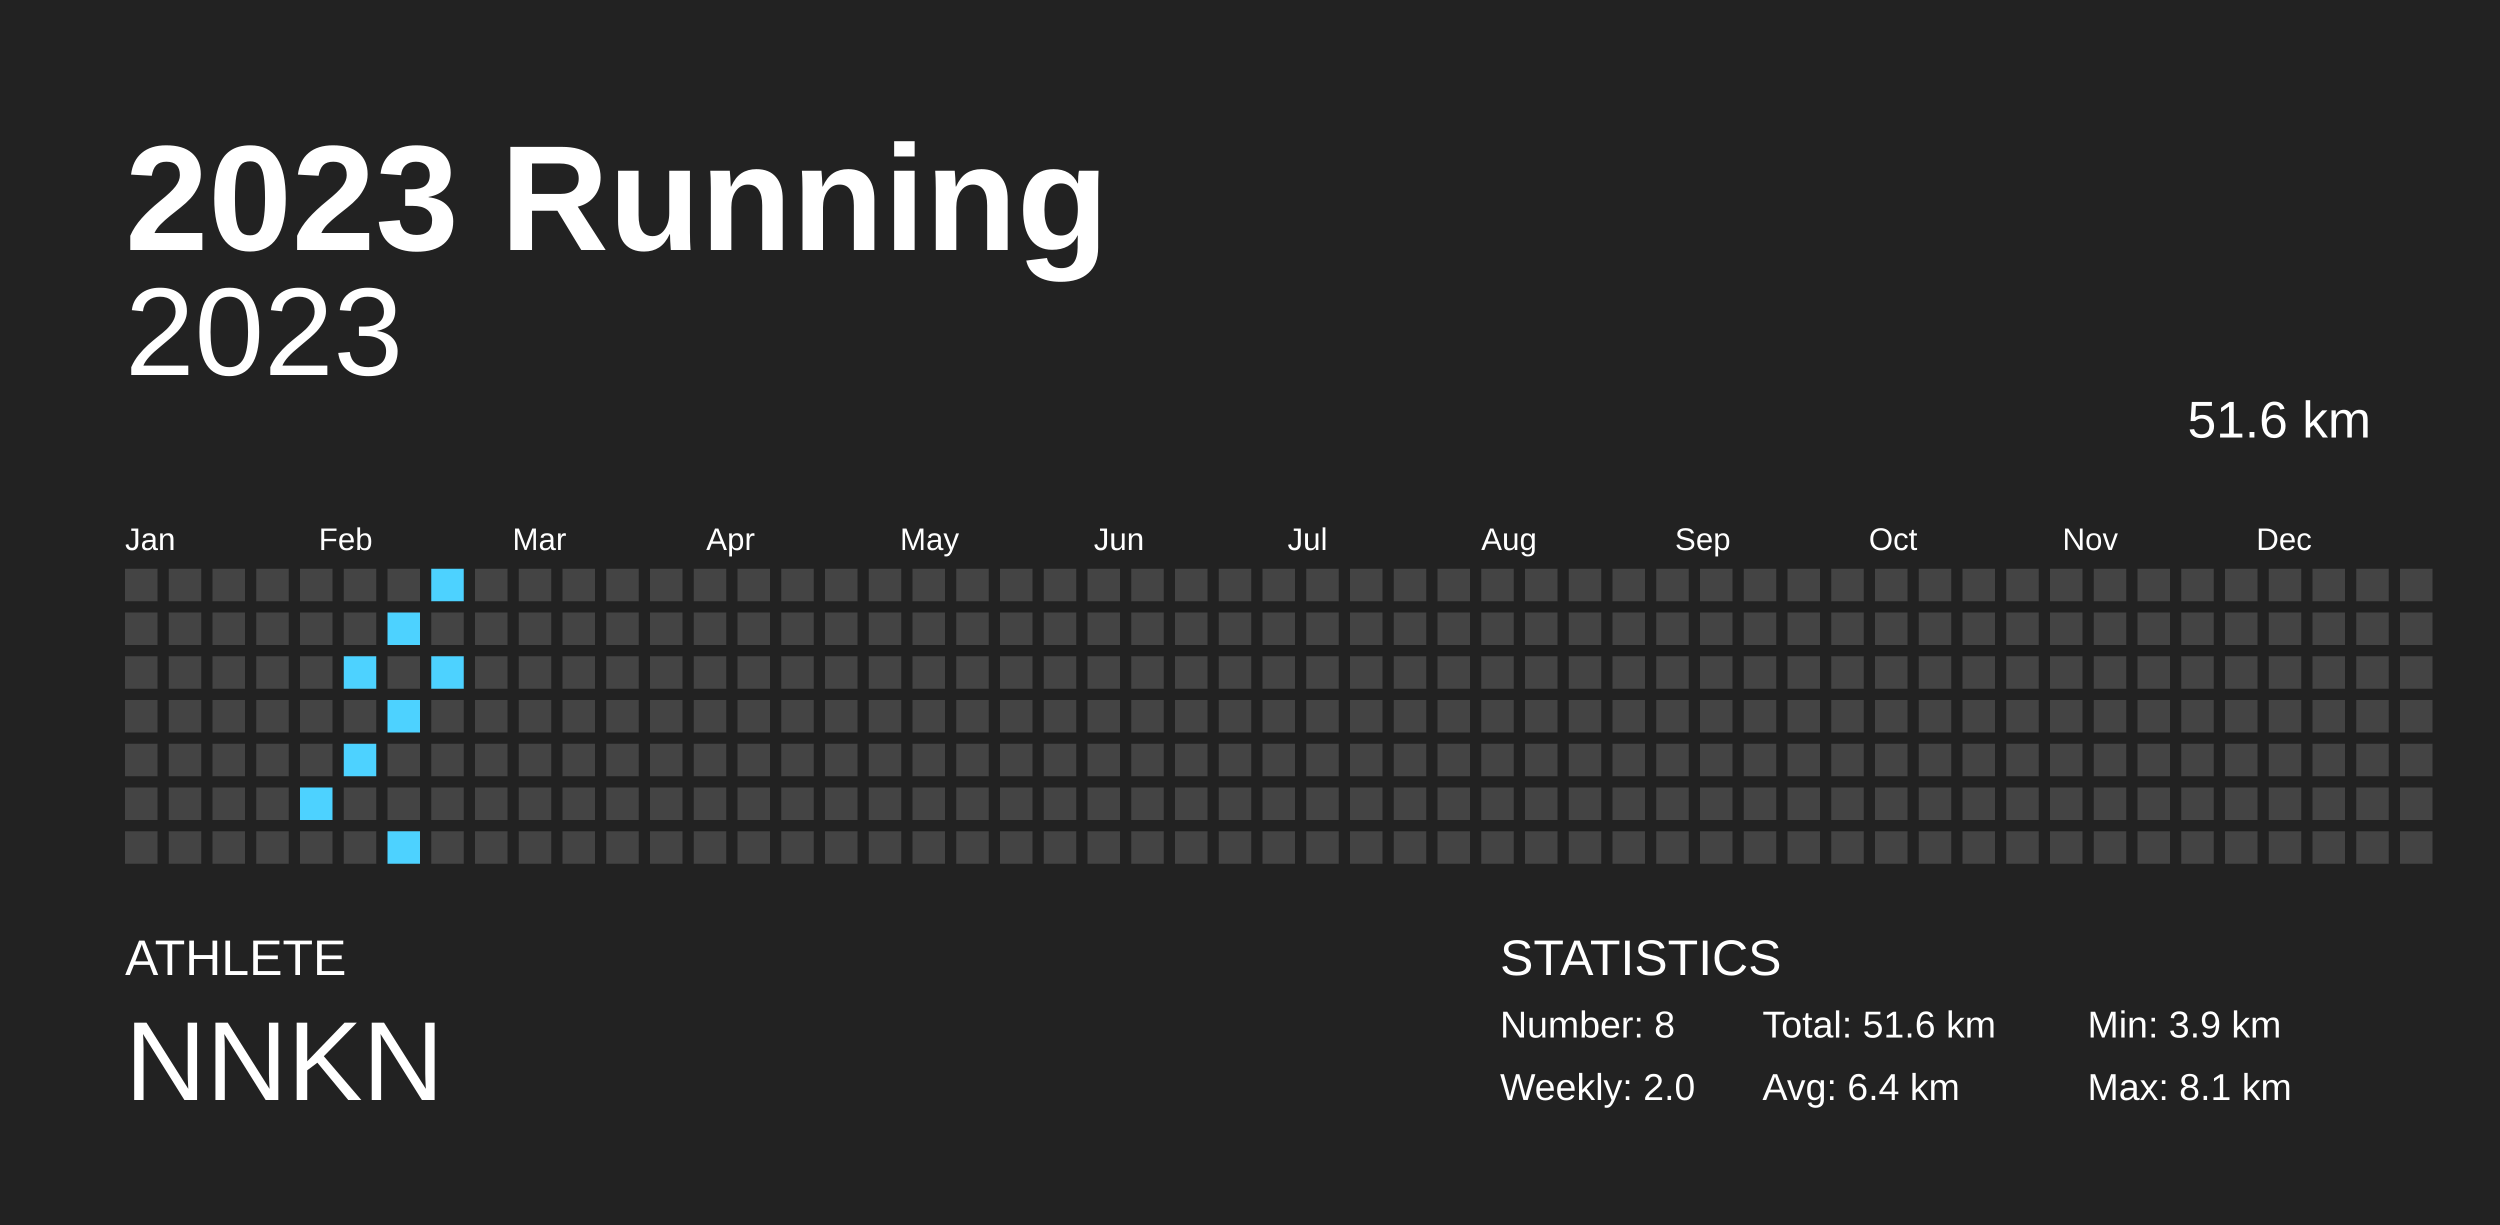
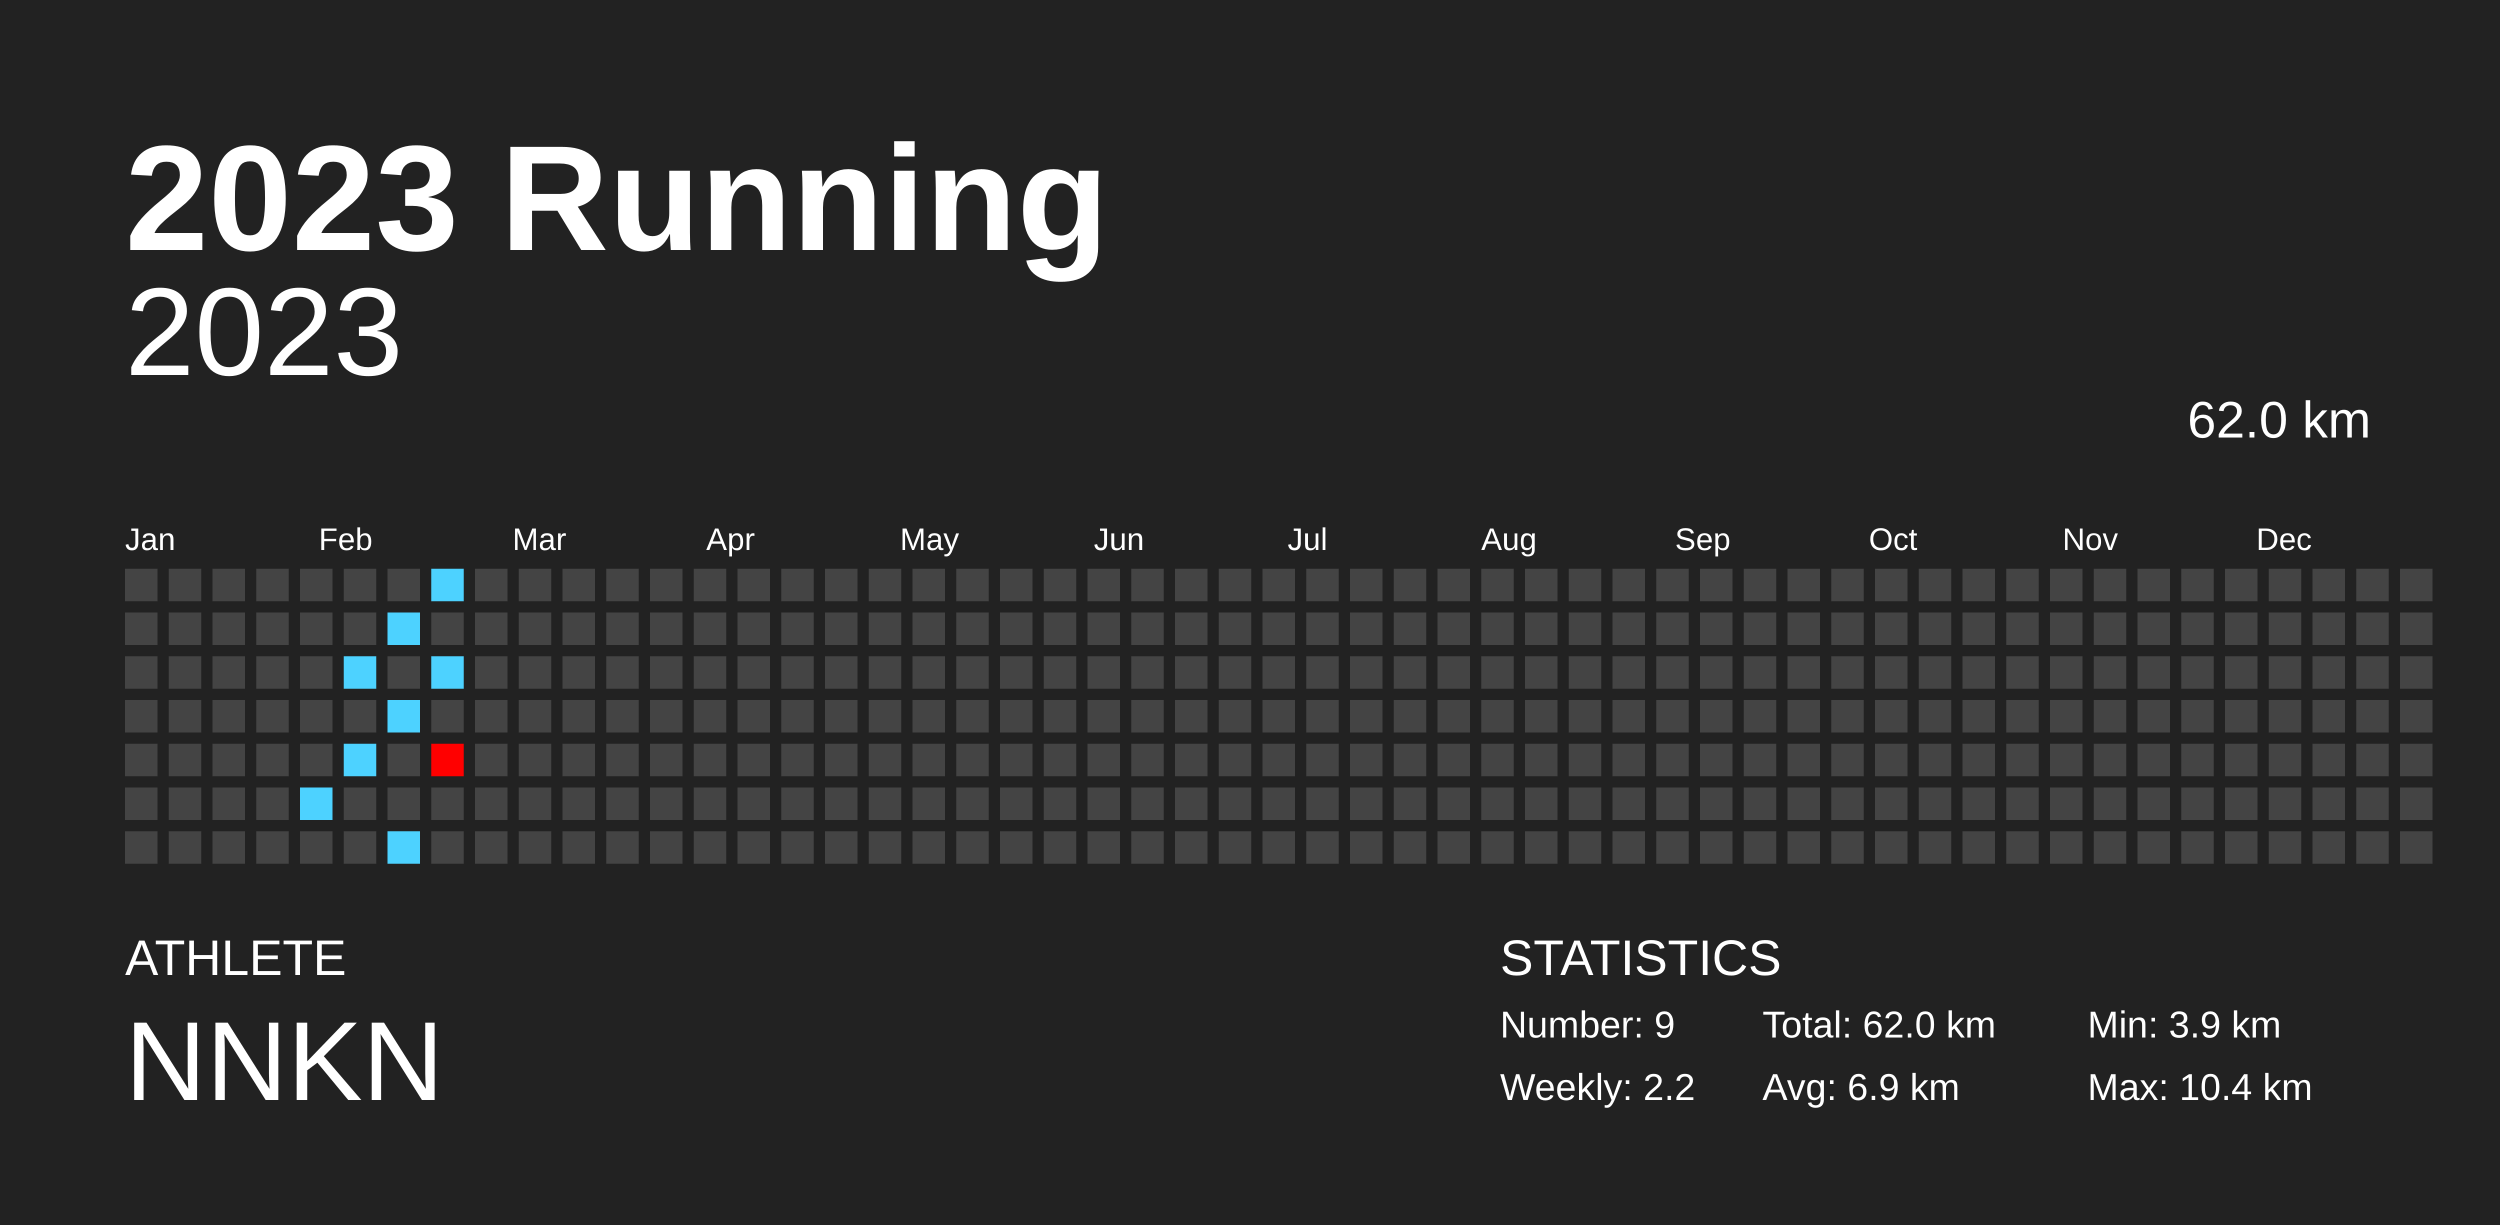
<svg xmlns="http://www.w3.org/2000/svg" baseProfile="full" height="98mm" version="1.1" viewBox="0,0,200,98" width="200mm">
  <defs />
  <rect fill="#222222" height="98" width="200" x="0" y="0" />
  <text fill="#FFFFFF" style="font-size:12px; font-family:Arial; font-weight:bold;" x="10" y="20">2023 Running</text>
  <text fill="#FFFFFF" style="font-size:4px; font-family:Arial" x="10" y="78">ATHLETE</text>
  <text fill="#FFFFFF" style="font-size:9px; font-family:Arial" x="10" y="88">NNKN</text>
  <text fill="#FFFFFF" style="font-size:4px; font-family:Arial" x="120" y="78">STATISTICS</text>
-   <text fill="#FFFFFF" style="font-size:3px; font-family:Arial" x="120" y="83">Number: 8</text>
-   <text fill="#FFFFFF" style="font-size:3px; font-family:Arial" x="120" y="88">Weekly: 2.0</text>
-   <text fill="#FFFFFF" style="font-size:3px; font-family:Arial" x="141" y="83">Total: 51.6 km</text>
-   <text fill="#FFFFFF" style="font-size:3px; font-family:Arial" x="141" y="88">Avg: 6.4 km</text>
+   <text fill="#FFFFFF" style="font-size:3px; font-family:Arial" x="120" y="83">Number: 9</text>
+   <text fill="#FFFFFF" style="font-size:3px; font-family:Arial" x="120" y="88">Weekly: 2.2</text>
+   <text fill="#FFFFFF" style="font-size:3px; font-family:Arial" x="141" y="83">Total: 62.0 km</text>
+   <text fill="#FFFFFF" style="font-size:3px; font-family:Arial" x="141" y="88">Avg: 6.9 km</text>
  <text fill="#FFFFFF" style="font-size:3px; font-family:Arial" x="167" y="83">Min: 3.9 km</text>
-   <text fill="#FFFFFF" style="font-size:3px; font-family:Arial" x="167" y="88">Max: 8.1 km</text>
+   <text fill="#FFFFFF" style="font-size:3px; font-family:Arial" x="167" y="88">Max: 10.4 km</text>
  <text alignment-baseline="hanging" fill="#FFFFFF" style="font-size:10.0px; font-family:Arial;" x="10" y="30">2023</text>
-   <text alignment-baseline="hanging" fill="#FFFFFF" style="font-size:4.125px; font-family:Arial;" x="175" y="35">51.6 km</text>
+   <text alignment-baseline="hanging" fill="#FFFFFF" style="font-size:4.125px; font-family:Arial;" x="175" y="35">62.0 km</text>
  <text fill="#FFFFFF" style="font-size:2.5px; font-family:Arial" x="10.0" y="44">Jan</text>
  <text fill="#FFFFFF" style="font-size:2.5px; font-family:Arial" x="25.5" y="44">Feb</text>
  <text fill="#FFFFFF" style="font-size:2.5px; font-family:Arial" x="41.0" y="44">Mar</text>
  <text fill="#FFFFFF" style="font-size:2.5px; font-family:Arial" x="56.5" y="44">Apr</text>
  <text fill="#FFFFFF" style="font-size:2.5px; font-family:Arial" x="72.0" y="44">May</text>
  <text fill="#FFFFFF" style="font-size:2.5px; font-family:Arial" x="87.5" y="44">Jun</text>
  <text fill="#FFFFFF" style="font-size:2.5px; font-family:Arial" x="103.0" y="44">Jul</text>
  <text fill="#FFFFFF" style="font-size:2.5px; font-family:Arial" x="118.5" y="44">Aug</text>
  <text fill="#FFFFFF" style="font-size:2.5px; font-family:Arial" x="134.0" y="44">Sep</text>
  <text fill="#FFFFFF" style="font-size:2.5px; font-family:Arial" x="149.5" y="44">Oct</text>
  <text fill="#FFFFFF" style="font-size:2.5px; font-family:Arial" x="165.0" y="44">Nov</text>
  <text fill="#FFFFFF" style="font-size:2.5px; font-family:Arial" x="180.5" y="44">Dec</text>
  <rect fill="#444444" height="2.6" width="2.6" x="10.0" y="45.5" />
  <rect fill="#444444" height="2.6" width="2.6" x="10.0" y="49.0" />
  <rect fill="#444444" height="2.6" width="2.6" x="10.0" y="52.5" />
  <rect fill="#444444" height="2.6" width="2.6" x="10.0" y="56.0" />
  <rect fill="#444444" height="2.6" width="2.6" x="10.0" y="59.5" />
  <rect fill="#444444" height="2.6" width="2.6" x="10.0" y="63.0" />
  <rect fill="#444444" height="2.6" width="2.6" x="10.0" y="66.5" />
  <rect fill="#444444" height="2.6" width="2.6" x="13.5" y="45.5" />
  <rect fill="#444444" height="2.6" width="2.6" x="13.5" y="49.0" />
  <rect fill="#444444" height="2.6" width="2.6" x="13.5" y="52.5" />
  <rect fill="#444444" height="2.6" width="2.6" x="13.5" y="56.0" />
  <rect fill="#444444" height="2.6" width="2.6" x="13.5" y="59.5" />
  <rect fill="#444444" height="2.6" width="2.6" x="13.5" y="63.0" />
  <rect fill="#444444" height="2.6" width="2.6" x="13.5" y="66.5" />
  <rect fill="#444444" height="2.6" width="2.6" x="17.0" y="45.5" />
  <rect fill="#444444" height="2.6" width="2.6" x="17.0" y="49.0" />
  <rect fill="#444444" height="2.6" width="2.6" x="17.0" y="52.5" />
  <rect fill="#444444" height="2.6" width="2.6" x="17.0" y="56.0" />
  <rect fill="#444444" height="2.6" width="2.6" x="17.0" y="59.5" />
  <rect fill="#444444" height="2.6" width="2.6" x="17.0" y="63.0" />
  <rect fill="#444444" height="2.6" width="2.6" x="17.0" y="66.5" />
  <rect fill="#444444" height="2.6" width="2.6" x="20.5" y="45.5" />
  <rect fill="#444444" height="2.6" width="2.6" x="20.5" y="49.0" />
  <rect fill="#444444" height="2.6" width="2.6" x="20.5" y="52.5" />
  <rect fill="#444444" height="2.6" width="2.6" x="20.5" y="56.0" />
  <rect fill="#444444" height="2.6" width="2.6" x="20.5" y="59.5" />
  <rect fill="#444444" height="2.6" width="2.6" x="20.5" y="63.0" />
  <rect fill="#444444" height="2.6" width="2.6" x="20.5" y="66.5" />
  <rect fill="#444444" height="2.6" width="2.6" x="24.0" y="45.5" />
  <rect fill="#444444" height="2.6" width="2.6" x="24.0" y="49.0" />
  <rect fill="#444444" height="2.6" width="2.6" x="24.0" y="52.5" />
  <rect fill="#444444" height="2.6" width="2.6" x="24.0" y="56.0" />
  <rect fill="#444444" height="2.6" width="2.6" x="24.0" y="59.5" />
  <rect fill="#4dd2ff" height="2.6" width="2.6" x="24.0" y="63.0" />
  <rect fill="#444444" height="2.6" width="2.6" x="24.0" y="66.5" />
  <rect fill="#444444" height="2.6" width="2.6" x="27.5" y="45.5" />
  <rect fill="#444444" height="2.6" width="2.6" x="27.5" y="49.0" />
  <rect fill="#4dd2ff" height="2.6" width="2.6" x="27.5" y="52.5" />
  <rect fill="#444444" height="2.6" width="2.6" x="27.5" y="56.0" />
  <rect fill="#4dd2ff" height="2.6" width="2.6" x="27.5" y="59.5" />
  <rect fill="#444444" height="2.6" width="2.6" x="27.5" y="63.0" />
  <rect fill="#444444" height="2.6" width="2.6" x="27.5" y="66.5" />
  <rect fill="#444444" height="2.6" width="2.6" x="31.0" y="45.5" />
  <rect fill="#4dd2ff" height="2.6" width="2.6" x="31.0" y="49.0" />
  <rect fill="#444444" height="2.6" width="2.6" x="31.0" y="52.5" />
  <rect fill="#4dd2ff" height="2.6" width="2.6" x="31.0" y="56.0" />
  <rect fill="#444444" height="2.6" width="2.6" x="31.0" y="59.5" />
  <rect fill="#444444" height="2.6" width="2.6" x="31.0" y="63.0" />
  <rect fill="#4dd2ff" height="2.6" width="2.6" x="31.0" y="66.5" />
  <rect fill="#4dd2ff" height="2.6" width="2.6" x="34.5" y="45.5" />
  <rect fill="#444444" height="2.6" width="2.6" x="34.5" y="49.0" />
  <rect fill="#4dd2ff" height="2.6" width="2.6" x="34.5" y="52.5" />
  <rect fill="#444444" height="2.6" width="2.6" x="34.5" y="56.0" />
-   <rect fill="#444444" height="2.6" width="2.6" x="34.5" y="59.5" />
+   <rect fill="#ff0000" height="2.6" width="2.6" x="34.5" y="59.5" />
  <rect fill="#444444" height="2.6" width="2.6" x="34.5" y="63.0" />
  <rect fill="#444444" height="2.6" width="2.6" x="34.5" y="66.5" />
  <rect fill="#444444" height="2.6" width="2.6" x="38.0" y="45.5" />
  <rect fill="#444444" height="2.6" width="2.6" x="38.0" y="49.0" />
  <rect fill="#444444" height="2.6" width="2.6" x="38.0" y="52.5" />
  <rect fill="#444444" height="2.6" width="2.6" x="38.0" y="56.0" />
  <rect fill="#444444" height="2.6" width="2.6" x="38.0" y="59.5" />
  <rect fill="#444444" height="2.6" width="2.6" x="38.0" y="63.0" />
  <rect fill="#444444" height="2.6" width="2.6" x="38.0" y="66.5" />
  <rect fill="#444444" height="2.6" width="2.6" x="41.5" y="45.5" />
  <rect fill="#444444" height="2.6" width="2.6" x="41.5" y="49.0" />
  <rect fill="#444444" height="2.6" width="2.6" x="41.5" y="52.5" />
  <rect fill="#444444" height="2.6" width="2.6" x="41.5" y="56.0" />
  <rect fill="#444444" height="2.6" width="2.6" x="41.5" y="59.5" />
  <rect fill="#444444" height="2.6" width="2.6" x="41.5" y="63.0" />
  <rect fill="#444444" height="2.6" width="2.6" x="41.5" y="66.5" />
  <rect fill="#444444" height="2.6" width="2.6" x="45.0" y="45.5" />
  <rect fill="#444444" height="2.6" width="2.6" x="45.0" y="49.0" />
  <rect fill="#444444" height="2.6" width="2.6" x="45.0" y="52.5" />
  <rect fill="#444444" height="2.6" width="2.6" x="45.0" y="56.0" />
  <rect fill="#444444" height="2.6" width="2.6" x="45.0" y="59.5" />
  <rect fill="#444444" height="2.6" width="2.6" x="45.0" y="63.0" />
  <rect fill="#444444" height="2.6" width="2.6" x="45.0" y="66.5" />
  <rect fill="#444444" height="2.6" width="2.6" x="48.5" y="45.5" />
  <rect fill="#444444" height="2.6" width="2.6" x="48.5" y="49.0" />
  <rect fill="#444444" height="2.6" width="2.6" x="48.5" y="52.5" />
  <rect fill="#444444" height="2.6" width="2.6" x="48.5" y="56.0" />
  <rect fill="#444444" height="2.6" width="2.6" x="48.5" y="59.5" />
  <rect fill="#444444" height="2.6" width="2.6" x="48.5" y="63.0" />
  <rect fill="#444444" height="2.6" width="2.6" x="48.5" y="66.5" />
  <rect fill="#444444" height="2.6" width="2.6" x="52.0" y="45.5" />
  <rect fill="#444444" height="2.6" width="2.6" x="52.0" y="49.0" />
  <rect fill="#444444" height="2.6" width="2.6" x="52.0" y="52.5" />
  <rect fill="#444444" height="2.6" width="2.6" x="52.0" y="56.0" />
  <rect fill="#444444" height="2.6" width="2.6" x="52.0" y="59.5" />
  <rect fill="#444444" height="2.6" width="2.6" x="52.0" y="63.0" />
  <rect fill="#444444" height="2.6" width="2.6" x="52.0" y="66.5" />
  <rect fill="#444444" height="2.6" width="2.6" x="55.5" y="45.5" />
  <rect fill="#444444" height="2.6" width="2.6" x="55.5" y="49.0" />
  <rect fill="#444444" height="2.6" width="2.6" x="55.5" y="52.5" />
  <rect fill="#444444" height="2.6" width="2.6" x="55.5" y="56.0" />
  <rect fill="#444444" height="2.6" width="2.6" x="55.5" y="59.5" />
  <rect fill="#444444" height="2.6" width="2.6" x="55.5" y="63.0" />
  <rect fill="#444444" height="2.6" width="2.6" x="55.5" y="66.5" />
  <rect fill="#444444" height="2.6" width="2.6" x="59.0" y="45.5" />
  <rect fill="#444444" height="2.6" width="2.6" x="59.0" y="49.0" />
  <rect fill="#444444" height="2.6" width="2.6" x="59.0" y="52.5" />
  <rect fill="#444444" height="2.6" width="2.6" x="59.0" y="56.0" />
  <rect fill="#444444" height="2.6" width="2.6" x="59.0" y="59.5" />
  <rect fill="#444444" height="2.6" width="2.6" x="59.0" y="63.0" />
  <rect fill="#444444" height="2.6" width="2.6" x="59.0" y="66.5" />
  <rect fill="#444444" height="2.6" width="2.6" x="62.5" y="45.5" />
  <rect fill="#444444" height="2.6" width="2.6" x="62.5" y="49.0" />
  <rect fill="#444444" height="2.6" width="2.6" x="62.5" y="52.5" />
  <rect fill="#444444" height="2.6" width="2.6" x="62.5" y="56.0" />
  <rect fill="#444444" height="2.6" width="2.6" x="62.5" y="59.5" />
  <rect fill="#444444" height="2.6" width="2.6" x="62.5" y="63.0" />
  <rect fill="#444444" height="2.6" width="2.6" x="62.5" y="66.5" />
  <rect fill="#444444" height="2.6" width="2.6" x="66.0" y="45.5" />
  <rect fill="#444444" height="2.6" width="2.6" x="66.0" y="49.0" />
  <rect fill="#444444" height="2.6" width="2.6" x="66.0" y="52.5" />
  <rect fill="#444444" height="2.6" width="2.6" x="66.0" y="56.0" />
  <rect fill="#444444" height="2.6" width="2.6" x="66.0" y="59.5" />
  <rect fill="#444444" height="2.6" width="2.6" x="66.0" y="63.0" />
  <rect fill="#444444" height="2.6" width="2.6" x="66.0" y="66.5" />
  <rect fill="#444444" height="2.6" width="2.6" x="69.5" y="45.5" />
  <rect fill="#444444" height="2.6" width="2.6" x="69.5" y="49.0" />
  <rect fill="#444444" height="2.6" width="2.6" x="69.5" y="52.5" />
  <rect fill="#444444" height="2.6" width="2.6" x="69.5" y="56.0" />
  <rect fill="#444444" height="2.6" width="2.6" x="69.5" y="59.5" />
  <rect fill="#444444" height="2.6" width="2.6" x="69.5" y="63.0" />
  <rect fill="#444444" height="2.6" width="2.6" x="69.5" y="66.5" />
  <rect fill="#444444" height="2.6" width="2.6" x="73.0" y="45.5" />
  <rect fill="#444444" height="2.6" width="2.6" x="73.0" y="49.0" />
  <rect fill="#444444" height="2.6" width="2.6" x="73.0" y="52.5" />
  <rect fill="#444444" height="2.6" width="2.6" x="73.0" y="56.0" />
  <rect fill="#444444" height="2.6" width="2.6" x="73.0" y="59.5" />
  <rect fill="#444444" height="2.6" width="2.6" x="73.0" y="63.0" />
  <rect fill="#444444" height="2.6" width="2.6" x="73.0" y="66.5" />
  <rect fill="#444444" height="2.6" width="2.6" x="76.5" y="45.5" />
  <rect fill="#444444" height="2.6" width="2.6" x="76.5" y="49.0" />
  <rect fill="#444444" height="2.6" width="2.6" x="76.5" y="52.5" />
  <rect fill="#444444" height="2.6" width="2.6" x="76.5" y="56.0" />
  <rect fill="#444444" height="2.6" width="2.6" x="76.5" y="59.5" />
  <rect fill="#444444" height="2.6" width="2.6" x="76.5" y="63.0" />
  <rect fill="#444444" height="2.6" width="2.6" x="76.5" y="66.5" />
  <rect fill="#444444" height="2.6" width="2.6" x="80.0" y="45.5" />
  <rect fill="#444444" height="2.6" width="2.6" x="80.0" y="49.0" />
  <rect fill="#444444" height="2.6" width="2.6" x="80.0" y="52.5" />
  <rect fill="#444444" height="2.6" width="2.6" x="80.0" y="56.0" />
  <rect fill="#444444" height="2.6" width="2.6" x="80.0" y="59.5" />
  <rect fill="#444444" height="2.6" width="2.6" x="80.0" y="63.0" />
  <rect fill="#444444" height="2.6" width="2.6" x="80.0" y="66.5" />
  <rect fill="#444444" height="2.6" width="2.6" x="83.5" y="45.5" />
  <rect fill="#444444" height="2.6" width="2.6" x="83.5" y="49.0" />
  <rect fill="#444444" height="2.6" width="2.6" x="83.5" y="52.5" />
  <rect fill="#444444" height="2.6" width="2.6" x="83.5" y="56.0" />
  <rect fill="#444444" height="2.6" width="2.6" x="83.5" y="59.5" />
  <rect fill="#444444" height="2.6" width="2.6" x="83.5" y="63.0" />
  <rect fill="#444444" height="2.6" width="2.6" x="83.5" y="66.5" />
  <rect fill="#444444" height="2.6" width="2.6" x="87.0" y="45.5" />
  <rect fill="#444444" height="2.6" width="2.6" x="87.0" y="49.0" />
  <rect fill="#444444" height="2.6" width="2.6" x="87.0" y="52.5" />
  <rect fill="#444444" height="2.6" width="2.6" x="87.0" y="56.0" />
  <rect fill="#444444" height="2.6" width="2.6" x="87.0" y="59.5" />
  <rect fill="#444444" height="2.6" width="2.6" x="87.0" y="63.0" />
  <rect fill="#444444" height="2.6" width="2.6" x="87.0" y="66.5" />
  <rect fill="#444444" height="2.6" width="2.6" x="90.5" y="45.5" />
  <rect fill="#444444" height="2.6" width="2.6" x="90.5" y="49.0" />
  <rect fill="#444444" height="2.6" width="2.6" x="90.5" y="52.5" />
  <rect fill="#444444" height="2.6" width="2.6" x="90.5" y="56.0" />
  <rect fill="#444444" height="2.6" width="2.6" x="90.5" y="59.5" />
  <rect fill="#444444" height="2.6" width="2.6" x="90.5" y="63.0" />
  <rect fill="#444444" height="2.6" width="2.6" x="90.5" y="66.5" />
  <rect fill="#444444" height="2.6" width="2.6" x="94.0" y="45.5" />
  <rect fill="#444444" height="2.6" width="2.6" x="94.0" y="49.0" />
  <rect fill="#444444" height="2.6" width="2.6" x="94.0" y="52.5" />
  <rect fill="#444444" height="2.6" width="2.6" x="94.0" y="56.0" />
  <rect fill="#444444" height="2.6" width="2.6" x="94.0" y="59.5" />
  <rect fill="#444444" height="2.6" width="2.6" x="94.0" y="63.0" />
  <rect fill="#444444" height="2.6" width="2.6" x="94.0" y="66.5" />
  <rect fill="#444444" height="2.6" width="2.6" x="97.5" y="45.5" />
  <rect fill="#444444" height="2.6" width="2.6" x="97.5" y="49.0" />
  <rect fill="#444444" height="2.6" width="2.6" x="97.5" y="52.5" />
  <rect fill="#444444" height="2.6" width="2.6" x="97.5" y="56.0" />
  <rect fill="#444444" height="2.6" width="2.6" x="97.5" y="59.5" />
  <rect fill="#444444" height="2.6" width="2.6" x="97.5" y="63.0" />
  <rect fill="#444444" height="2.6" width="2.6" x="97.5" y="66.5" />
  <rect fill="#444444" height="2.6" width="2.6" x="101.0" y="45.5" />
  <rect fill="#444444" height="2.6" width="2.6" x="101.0" y="49.0" />
  <rect fill="#444444" height="2.6" width="2.6" x="101.0" y="52.5" />
  <rect fill="#444444" height="2.6" width="2.6" x="101.0" y="56.0" />
  <rect fill="#444444" height="2.6" width="2.6" x="101.0" y="59.5" />
  <rect fill="#444444" height="2.6" width="2.6" x="101.0" y="63.0" />
  <rect fill="#444444" height="2.6" width="2.6" x="101.0" y="66.5" />
  <rect fill="#444444" height="2.6" width="2.6" x="104.5" y="45.5" />
  <rect fill="#444444" height="2.6" width="2.6" x="104.5" y="49.0" />
  <rect fill="#444444" height="2.6" width="2.6" x="104.5" y="52.5" />
  <rect fill="#444444" height="2.6" width="2.6" x="104.5" y="56.0" />
  <rect fill="#444444" height="2.6" width="2.6" x="104.5" y="59.5" />
  <rect fill="#444444" height="2.6" width="2.6" x="104.5" y="63.0" />
  <rect fill="#444444" height="2.6" width="2.6" x="104.5" y="66.5" />
  <rect fill="#444444" height="2.6" width="2.6" x="108.0" y="45.5" />
  <rect fill="#444444" height="2.6" width="2.6" x="108.0" y="49.0" />
  <rect fill="#444444" height="2.6" width="2.6" x="108.0" y="52.5" />
  <rect fill="#444444" height="2.6" width="2.6" x="108.0" y="56.0" />
  <rect fill="#444444" height="2.6" width="2.6" x="108.0" y="59.5" />
  <rect fill="#444444" height="2.6" width="2.6" x="108.0" y="63.0" />
  <rect fill="#444444" height="2.6" width="2.6" x="108.0" y="66.5" />
  <rect fill="#444444" height="2.6" width="2.6" x="111.5" y="45.5" />
  <rect fill="#444444" height="2.6" width="2.6" x="111.5" y="49.0" />
  <rect fill="#444444" height="2.6" width="2.6" x="111.5" y="52.5" />
  <rect fill="#444444" height="2.6" width="2.6" x="111.5" y="56.0" />
  <rect fill="#444444" height="2.6" width="2.6" x="111.5" y="59.5" />
  <rect fill="#444444" height="2.6" width="2.6" x="111.5" y="63.0" />
  <rect fill="#444444" height="2.6" width="2.6" x="111.5" y="66.5" />
  <rect fill="#444444" height="2.6" width="2.6" x="115.0" y="45.5" />
  <rect fill="#444444" height="2.6" width="2.6" x="115.0" y="49.0" />
  <rect fill="#444444" height="2.6" width="2.6" x="115.0" y="52.5" />
  <rect fill="#444444" height="2.6" width="2.6" x="115.0" y="56.0" />
  <rect fill="#444444" height="2.6" width="2.6" x="115.0" y="59.5" />
  <rect fill="#444444" height="2.6" width="2.6" x="115.0" y="63.0" />
  <rect fill="#444444" height="2.6" width="2.6" x="115.0" y="66.5" />
  <rect fill="#444444" height="2.6" width="2.6" x="118.5" y="45.5" />
  <rect fill="#444444" height="2.6" width="2.6" x="118.5" y="49.0" />
  <rect fill="#444444" height="2.6" width="2.6" x="118.5" y="52.5" />
  <rect fill="#444444" height="2.6" width="2.6" x="118.5" y="56.0" />
  <rect fill="#444444" height="2.6" width="2.6" x="118.5" y="59.5" />
  <rect fill="#444444" height="2.6" width="2.6" x="118.5" y="63.0" />
  <rect fill="#444444" height="2.6" width="2.6" x="118.5" y="66.5" />
  <rect fill="#444444" height="2.6" width="2.6" x="122.0" y="45.5" />
  <rect fill="#444444" height="2.6" width="2.6" x="122.0" y="49.0" />
  <rect fill="#444444" height="2.6" width="2.6" x="122.0" y="52.5" />
  <rect fill="#444444" height="2.6" width="2.6" x="122.0" y="56.0" />
  <rect fill="#444444" height="2.6" width="2.6" x="122.0" y="59.5" />
  <rect fill="#444444" height="2.6" width="2.6" x="122.0" y="63.0" />
  <rect fill="#444444" height="2.6" width="2.6" x="122.0" y="66.5" />
  <rect fill="#444444" height="2.6" width="2.6" x="125.5" y="45.5" />
  <rect fill="#444444" height="2.6" width="2.6" x="125.5" y="49.0" />
  <rect fill="#444444" height="2.6" width="2.6" x="125.5" y="52.5" />
  <rect fill="#444444" height="2.6" width="2.6" x="125.5" y="56.0" />
  <rect fill="#444444" height="2.6" width="2.6" x="125.5" y="59.5" />
  <rect fill="#444444" height="2.6" width="2.6" x="125.5" y="63.0" />
  <rect fill="#444444" height="2.6" width="2.6" x="125.5" y="66.5" />
  <rect fill="#444444" height="2.6" width="2.6" x="129.0" y="45.5" />
  <rect fill="#444444" height="2.6" width="2.6" x="129.0" y="49.0" />
  <rect fill="#444444" height="2.6" width="2.6" x="129.0" y="52.5" />
  <rect fill="#444444" height="2.6" width="2.6" x="129.0" y="56.0" />
  <rect fill="#444444" height="2.6" width="2.6" x="129.0" y="59.5" />
  <rect fill="#444444" height="2.6" width="2.6" x="129.0" y="63.0" />
  <rect fill="#444444" height="2.6" width="2.6" x="129.0" y="66.5" />
  <rect fill="#444444" height="2.6" width="2.6" x="132.5" y="45.5" />
  <rect fill="#444444" height="2.6" width="2.6" x="132.5" y="49.0" />
  <rect fill="#444444" height="2.6" width="2.6" x="132.5" y="52.5" />
  <rect fill="#444444" height="2.6" width="2.6" x="132.5" y="56.0" />
  <rect fill="#444444" height="2.6" width="2.6" x="132.5" y="59.5" />
  <rect fill="#444444" height="2.6" width="2.6" x="132.5" y="63.0" />
  <rect fill="#444444" height="2.6" width="2.6" x="132.5" y="66.5" />
  <rect fill="#444444" height="2.6" width="2.6" x="136.0" y="45.5" />
  <rect fill="#444444" height="2.6" width="2.6" x="136.0" y="49.0" />
  <rect fill="#444444" height="2.6" width="2.6" x="136.0" y="52.5" />
  <rect fill="#444444" height="2.6" width="2.6" x="136.0" y="56.0" />
  <rect fill="#444444" height="2.6" width="2.6" x="136.0" y="59.5" />
  <rect fill="#444444" height="2.6" width="2.6" x="136.0" y="63.0" />
  <rect fill="#444444" height="2.6" width="2.6" x="136.0" y="66.5" />
  <rect fill="#444444" height="2.6" width="2.6" x="139.5" y="45.5" />
  <rect fill="#444444" height="2.6" width="2.6" x="139.5" y="49.0" />
  <rect fill="#444444" height="2.6" width="2.6" x="139.5" y="52.5" />
  <rect fill="#444444" height="2.6" width="2.6" x="139.5" y="56.0" />
  <rect fill="#444444" height="2.6" width="2.6" x="139.5" y="59.5" />
  <rect fill="#444444" height="2.6" width="2.6" x="139.5" y="63.0" />
  <rect fill="#444444" height="2.6" width="2.6" x="139.5" y="66.5" />
  <rect fill="#444444" height="2.6" width="2.6" x="143.0" y="45.5" />
  <rect fill="#444444" height="2.6" width="2.6" x="143.0" y="49.0" />
  <rect fill="#444444" height="2.6" width="2.6" x="143.0" y="52.5" />
  <rect fill="#444444" height="2.6" width="2.6" x="143.0" y="56.0" />
  <rect fill="#444444" height="2.6" width="2.6" x="143.0" y="59.5" />
  <rect fill="#444444" height="2.6" width="2.6" x="143.0" y="63.0" />
  <rect fill="#444444" height="2.6" width="2.6" x="143.0" y="66.5" />
  <rect fill="#444444" height="2.6" width="2.6" x="146.5" y="45.5" />
  <rect fill="#444444" height="2.6" width="2.6" x="146.5" y="49.0" />
  <rect fill="#444444" height="2.6" width="2.6" x="146.5" y="52.5" />
  <rect fill="#444444" height="2.6" width="2.6" x="146.5" y="56.0" />
  <rect fill="#444444" height="2.6" width="2.6" x="146.5" y="59.5" />
  <rect fill="#444444" height="2.6" width="2.6" x="146.5" y="63.0" />
  <rect fill="#444444" height="2.6" width="2.6" x="146.5" y="66.5" />
  <rect fill="#444444" height="2.6" width="2.6" x="150.0" y="45.5" />
  <rect fill="#444444" height="2.6" width="2.6" x="150.0" y="49.0" />
  <rect fill="#444444" height="2.6" width="2.6" x="150.0" y="52.5" />
  <rect fill="#444444" height="2.6" width="2.6" x="150.0" y="56.0" />
  <rect fill="#444444" height="2.6" width="2.6" x="150.0" y="59.5" />
  <rect fill="#444444" height="2.6" width="2.6" x="150.0" y="63.0" />
  <rect fill="#444444" height="2.6" width="2.6" x="150.0" y="66.5" />
  <rect fill="#444444" height="2.6" width="2.6" x="153.5" y="45.5" />
  <rect fill="#444444" height="2.6" width="2.6" x="153.5" y="49.0" />
  <rect fill="#444444" height="2.6" width="2.6" x="153.5" y="52.5" />
  <rect fill="#444444" height="2.6" width="2.6" x="153.5" y="56.0" />
  <rect fill="#444444" height="2.6" width="2.6" x="153.5" y="59.5" />
  <rect fill="#444444" height="2.6" width="2.6" x="153.5" y="63.0" />
  <rect fill="#444444" height="2.6" width="2.6" x="153.5" y="66.5" />
  <rect fill="#444444" height="2.6" width="2.6" x="157.0" y="45.5" />
  <rect fill="#444444" height="2.6" width="2.6" x="157.0" y="49.0" />
  <rect fill="#444444" height="2.6" width="2.6" x="157.0" y="52.5" />
  <rect fill="#444444" height="2.6" width="2.6" x="157.0" y="56.0" />
  <rect fill="#444444" height="2.6" width="2.6" x="157.0" y="59.5" />
  <rect fill="#444444" height="2.6" width="2.6" x="157.0" y="63.0" />
  <rect fill="#444444" height="2.6" width="2.6" x="157.0" y="66.5" />
  <rect fill="#444444" height="2.6" width="2.6" x="160.5" y="45.5" />
  <rect fill="#444444" height="2.6" width="2.6" x="160.5" y="49.0" />
  <rect fill="#444444" height="2.6" width="2.6" x="160.5" y="52.5" />
  <rect fill="#444444" height="2.6" width="2.6" x="160.5" y="56.0" />
  <rect fill="#444444" height="2.6" width="2.6" x="160.5" y="59.5" />
  <rect fill="#444444" height="2.6" width="2.6" x="160.5" y="63.0" />
  <rect fill="#444444" height="2.6" width="2.6" x="160.5" y="66.5" />
  <rect fill="#444444" height="2.6" width="2.6" x="164.0" y="45.5" />
  <rect fill="#444444" height="2.6" width="2.6" x="164.0" y="49.0" />
  <rect fill="#444444" height="2.6" width="2.6" x="164.0" y="52.5" />
  <rect fill="#444444" height="2.6" width="2.6" x="164.0" y="56.0" />
  <rect fill="#444444" height="2.6" width="2.6" x="164.0" y="59.5" />
  <rect fill="#444444" height="2.6" width="2.6" x="164.0" y="63.0" />
  <rect fill="#444444" height="2.6" width="2.6" x="164.0" y="66.5" />
  <rect fill="#444444" height="2.6" width="2.6" x="167.5" y="45.5" />
  <rect fill="#444444" height="2.6" width="2.6" x="167.5" y="49.0" />
  <rect fill="#444444" height="2.6" width="2.6" x="167.5" y="52.5" />
  <rect fill="#444444" height="2.6" width="2.6" x="167.5" y="56.0" />
  <rect fill="#444444" height="2.6" width="2.6" x="167.5" y="59.5" />
  <rect fill="#444444" height="2.6" width="2.6" x="167.5" y="63.0" />
  <rect fill="#444444" height="2.6" width="2.6" x="167.5" y="66.5" />
  <rect fill="#444444" height="2.6" width="2.6" x="171.0" y="45.5" />
  <rect fill="#444444" height="2.6" width="2.6" x="171.0" y="49.0" />
  <rect fill="#444444" height="2.6" width="2.6" x="171.0" y="52.5" />
  <rect fill="#444444" height="2.6" width="2.6" x="171.0" y="56.0" />
  <rect fill="#444444" height="2.6" width="2.6" x="171.0" y="59.5" />
  <rect fill="#444444" height="2.6" width="2.6" x="171.0" y="63.0" />
  <rect fill="#444444" height="2.6" width="2.6" x="171.0" y="66.5" />
  <rect fill="#444444" height="2.6" width="2.6" x="174.5" y="45.5" />
  <rect fill="#444444" height="2.6" width="2.6" x="174.5" y="49.0" />
  <rect fill="#444444" height="2.6" width="2.6" x="174.5" y="52.5" />
  <rect fill="#444444" height="2.6" width="2.6" x="174.5" y="56.0" />
  <rect fill="#444444" height="2.6" width="2.6" x="174.5" y="59.5" />
  <rect fill="#444444" height="2.6" width="2.6" x="174.5" y="63.0" />
  <rect fill="#444444" height="2.6" width="2.6" x="174.5" y="66.5" />
  <rect fill="#444444" height="2.6" width="2.6" x="178.0" y="45.5" />
  <rect fill="#444444" height="2.6" width="2.6" x="178.0" y="49.0" />
  <rect fill="#444444" height="2.6" width="2.6" x="178.0" y="52.5" />
  <rect fill="#444444" height="2.6" width="2.6" x="178.0" y="56.0" />
  <rect fill="#444444" height="2.6" width="2.6" x="178.0" y="59.5" />
  <rect fill="#444444" height="2.6" width="2.6" x="178.0" y="63.0" />
  <rect fill="#444444" height="2.6" width="2.6" x="178.0" y="66.5" />
  <rect fill="#444444" height="2.6" width="2.6" x="181.5" y="45.5" />
  <rect fill="#444444" height="2.6" width="2.6" x="181.5" y="49.0" />
  <rect fill="#444444" height="2.6" width="2.6" x="181.5" y="52.5" />
  <rect fill="#444444" height="2.6" width="2.6" x="181.5" y="56.0" />
  <rect fill="#444444" height="2.6" width="2.6" x="181.5" y="59.5" />
  <rect fill="#444444" height="2.6" width="2.6" x="181.5" y="63.0" />
  <rect fill="#444444" height="2.6" width="2.6" x="181.5" y="66.5" />
  <rect fill="#444444" height="2.6" width="2.6" x="185.0" y="45.5" />
  <rect fill="#444444" height="2.6" width="2.6" x="185.0" y="49.0" />
  <rect fill="#444444" height="2.6" width="2.6" x="185.0" y="52.5" />
  <rect fill="#444444" height="2.6" width="2.6" x="185.0" y="56.0" />
  <rect fill="#444444" height="2.6" width="2.6" x="185.0" y="59.5" />
  <rect fill="#444444" height="2.6" width="2.6" x="185.0" y="63.0" />
  <rect fill="#444444" height="2.6" width="2.6" x="185.0" y="66.5" />
  <rect fill="#444444" height="2.6" width="2.6" x="188.5" y="45.5" />
  <rect fill="#444444" height="2.6" width="2.6" x="188.5" y="49.0" />
  <rect fill="#444444" height="2.6" width="2.6" x="188.5" y="52.5" />
  <rect fill="#444444" height="2.6" width="2.6" x="188.5" y="56.0" />
  <rect fill="#444444" height="2.6" width="2.6" x="188.5" y="59.5" />
  <rect fill="#444444" height="2.6" width="2.6" x="188.5" y="63.0" />
  <rect fill="#444444" height="2.6" width="2.6" x="188.5" y="66.5" />
  <rect fill="#444444" height="2.6" width="2.6" x="192.0" y="45.5" />
  <rect fill="#444444" height="2.6" width="2.6" x="192.0" y="49.0" />
  <rect fill="#444444" height="2.6" width="2.6" x="192.0" y="52.5" />
  <rect fill="#444444" height="2.6" width="2.6" x="192.0" y="56.0" />
  <rect fill="#444444" height="2.6" width="2.6" x="192.0" y="59.5" />
  <rect fill="#444444" height="2.6" width="2.6" x="192.0" y="63.0" />
  <rect fill="#444444" height="2.6" width="2.6" x="192.0" y="66.5" />
</svg>
